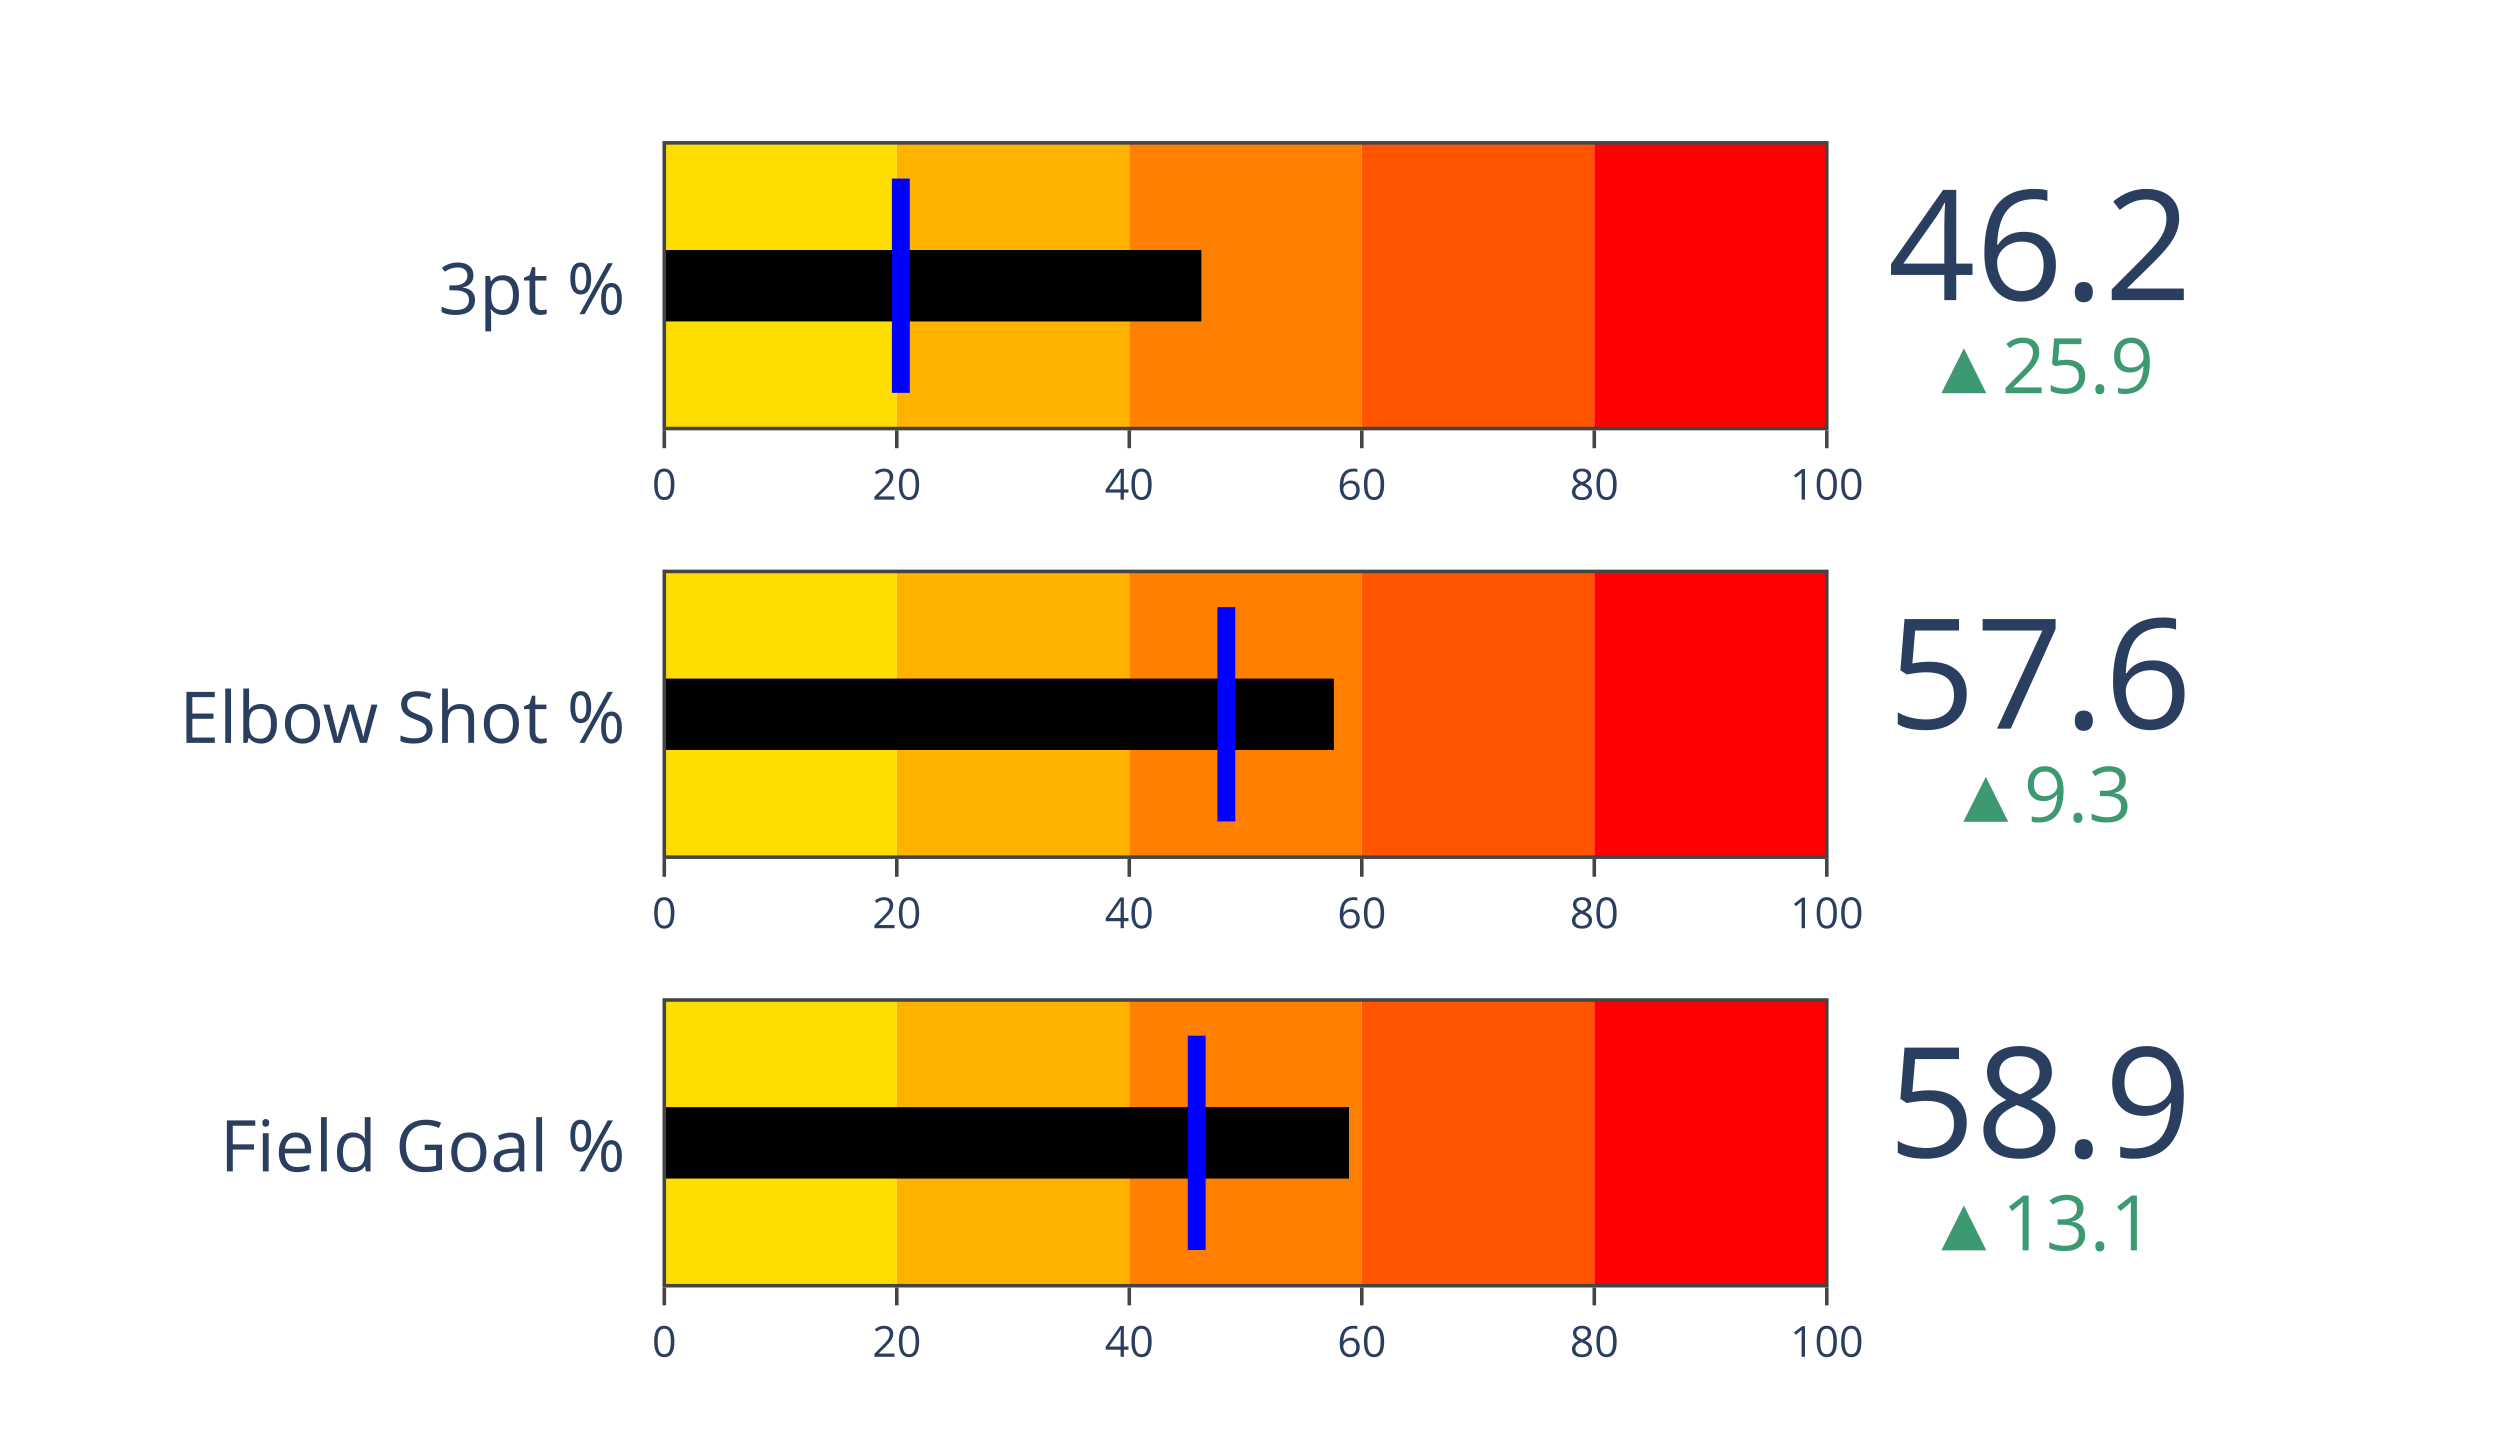
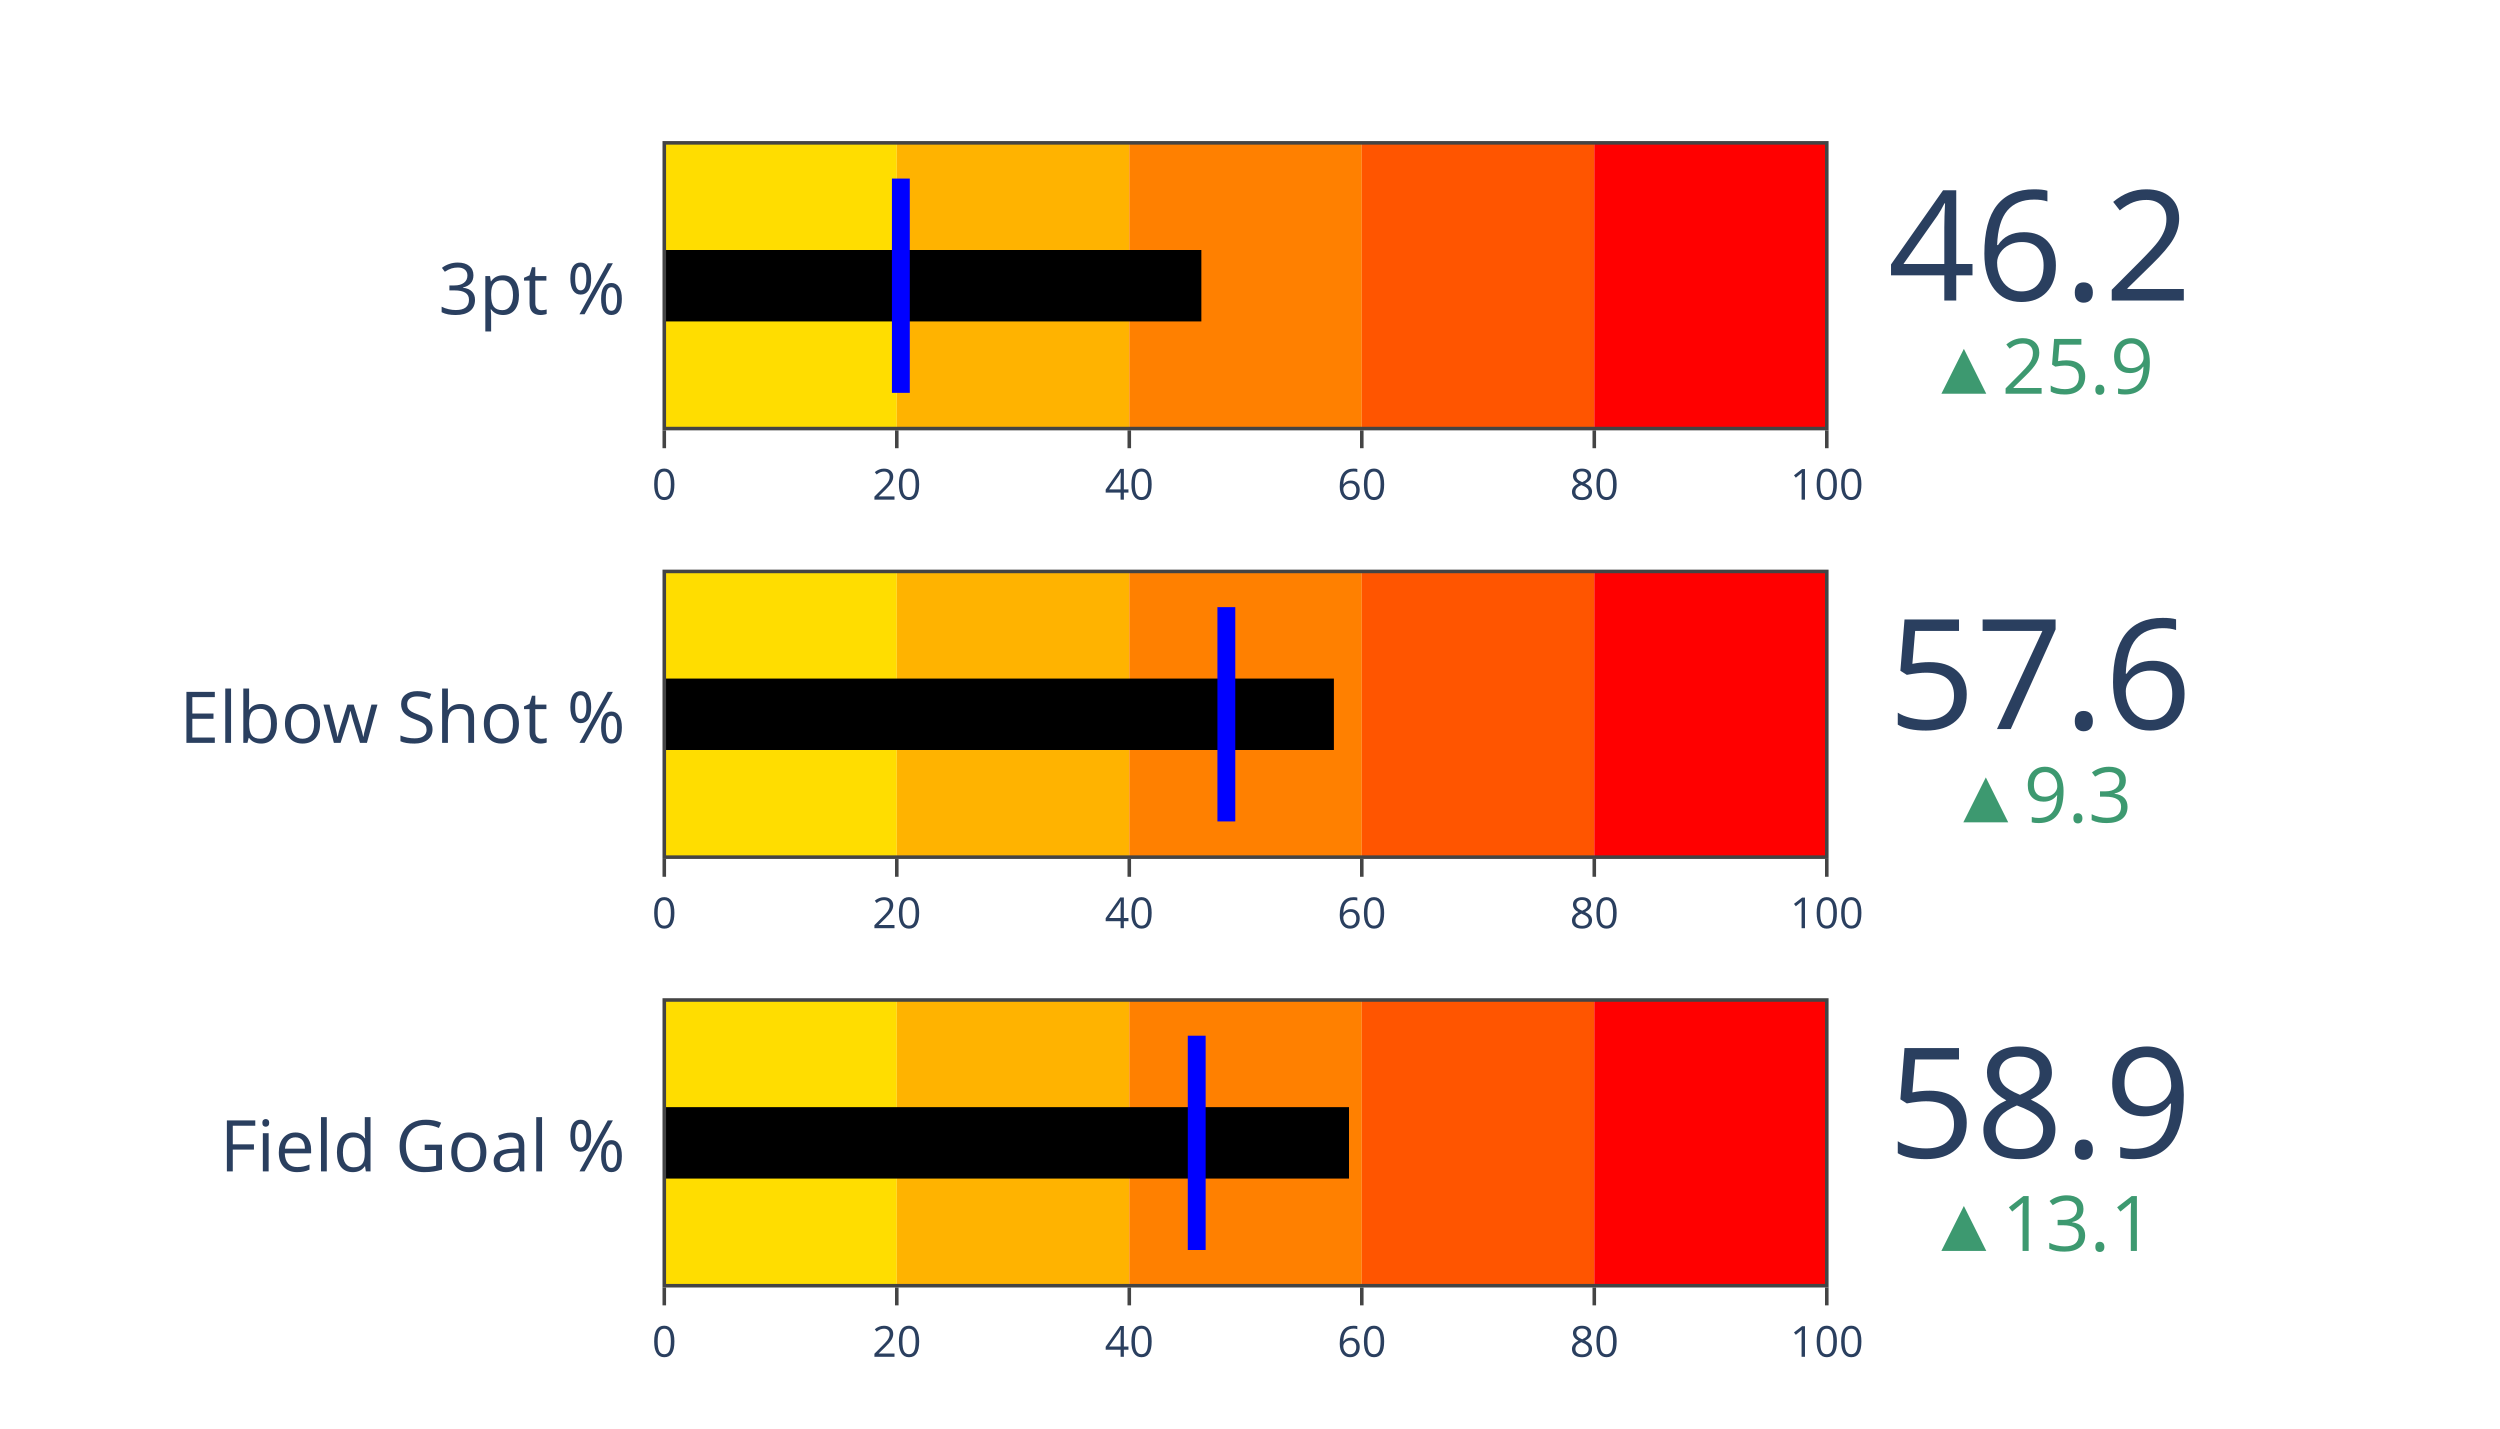
<svg xmlns="http://www.w3.org/2000/svg" class="main-svg" width="700" height="400" style="" viewBox="0 0 700 400">
  <rect x="0" y="0" width="700" height="400" style="fill: rgb(255, 255, 255); fill-opacity: 1;" />
-   <defs id="defs-3eb58e">
+   <defs id="defs-a21b2d">
    <g class="clips" />
    <g class="gradients" />
  </defs>
  <g class="bglayer" />
  <g class="layer-below">
    <g class="imagelayer" />
    <g class="shapelayer" />
  </g>
  <g class="cartesianlayer" />
  <g class="polarlayer" />
  <g class="ternarylayer" />
  <g class="geolayer" />
  <g class="funnelarealayer" />
  <g class="pielayer" />
  <g class="treemaplayer" />
  <g class="sunburstlayer" />
  <g class="glimages" />
-   <defs id="topdefs-3eb58e">
+   <defs id="topdefs-a21b2d">
    <g class="clips" />
  </defs>
  <g class="indicatorlayer">
    <g class="trace">
-       <g class="numbers" transform="translate(571.175,324.031) scale(0.5374613)">
+       <g class="numbers" transform="translate(571.175,324.1443) scale(0.5374613)">
        <text text-anchor="middle" class="number" x="0" y="0" style="font-family: 'Open Sans', verdana, arial, sans-serif; font-size: 80px; fill: rgb(42, 63, 95); fill-opacity: 1; white-space: pre;">58.9</text>
-         <text text-anchor="middle" class="delta" x="0" y="0" style="font-family: 'Open Sans', verdana, arial, sans-serif; font-size: 40px; fill: rgb(61, 153, 112); fill-opacity: 1; white-space: pre;" dy="48.5">▲13.1</text>
+         <text text-anchor="middle" class="delta" x="0" y="0" style="font-family: 'Open Sans', verdana, arial, sans-serif; font-size: 40px; fill: rgb(61, 153, 112); fill-opacity: 1; white-space: pre;" dy="48.578">▲13.1</text>
      </g>
      <g class="bullet" transform="translate(186, 280)">
        <g class="bg-bullet">
          <rect width="325.5" x="0" y="0" height="80" style="stroke: rgb(68, 68, 68); stroke-opacity: 1; fill: rgb(255, 255, 255); fill-opacity: 1; stroke-width: 0;" />
        </g>
        <g class="bg-bullet">
          <rect width="65.1" x="0" y="0" height="80" style="stroke: rgb(68, 68, 68); stroke-opacity: 1; fill: rgb(255, 221, 0); fill-opacity: 1; stroke-width: 0;" />
        </g>
        <g class="bg-bullet">
          <rect width="65.1" x="65.1" y="0" height="80" style="stroke: rgb(68, 68, 68); stroke-opacity: 1; fill: rgb(255, 179, 0); fill-opacity: 1; stroke-width: 0;" />
        </g>
        <g class="bg-bullet">
          <rect width="65.1" x="130.2" y="0" height="80" style="stroke: rgb(68, 68, 68); stroke-opacity: 1; fill: rgb(255, 128, 0); fill-opacity: 1; stroke-width: 0;" />
        </g>
        <g class="bg-bullet">
          <rect width="65.1" x="195.3" y="0" height="80" style="stroke: rgb(68, 68, 68); stroke-opacity: 1; fill: rgb(255, 85, 0); fill-opacity: 1; stroke-width: 0;" />
        </g>
        <g class="bg-bullet">
          <rect width="65.1" x="260.4" y="0" height="80" style="stroke: rgb(68, 68, 68); stroke-opacity: 1; fill: rgb(255, 0, 0); fill-opacity: 1; stroke-width: 0;" />
        </g>
        <g class="value-bullet">
          <rect height="20" y="30" width="191.72" style="stroke: rgb(68, 68, 68); stroke-opacity: 1; fill: rgb(0, 0, 0); fill-opacity: 1; stroke-width: 0;" />
        </g>
        <g class="threshold-bullet">
          <line x1="149.08" x2="149.08" y1="10" y2="70" style="stroke: rgb(0, 0, 255); stroke-opacity: 1; stroke-width: 5;" />
        </g>
        <g class="gauge-outline">
          <rect width="325.5" x="0" y="0" height="80" style="stroke: rgb(68, 68, 68); stroke-opacity: 1; fill: rgb(0, 0, 0); fill-opacity: 0; stroke-width: 1;" />
        </g>
      </g>
      <g class="bulletaxis crisp">
        <path class="xbulletaxistick ticks crisp" d="M0,360.5v5" transform="translate(186,0)" style="stroke: rgb(68, 68, 68); stroke-opacity: 1; stroke-width: 1px;" />
        <path class="xbulletaxistick ticks crisp" d="M0,360.5v5" transform="translate(251.1,0)" style="stroke: rgb(68, 68, 68); stroke-opacity: 1; stroke-width: 1px;" />
        <path class="xbulletaxistick ticks crisp" d="M0,360.5v5" transform="translate(316.2,0)" style="stroke: rgb(68, 68, 68); stroke-opacity: 1; stroke-width: 1px;" />
        <path class="xbulletaxistick ticks crisp" d="M0,360.5v5" transform="translate(381.3,0)" style="stroke: rgb(68, 68, 68); stroke-opacity: 1; stroke-width: 1px;" />
        <path class="xbulletaxistick ticks crisp" d="M0,360.5v5" transform="translate(446.4,0)" style="stroke: rgb(68, 68, 68); stroke-opacity: 1; stroke-width: 1px;" />
        <path class="xbulletaxistick ticks crisp" d="M0,360.5v5" transform="translate(511.5,0)" style="stroke: rgb(68, 68, 68); stroke-opacity: 1; stroke-width: 1px;" />
        <g class="xbulletaxistick">
          <text text-anchor="middle" x="0" y="379.9" transform="translate(186,0)" style="font-family: 'Open Sans', verdana, arial, sans-serif; font-size: 12px; fill: rgb(42, 63, 95); fill-opacity: 1; white-space: pre;">0</text>
        </g>
        <g class="xbulletaxistick">
          <text text-anchor="middle" x="0" y="379.9" transform="translate(251.1,0)" style="font-family: 'Open Sans', verdana, arial, sans-serif; font-size: 12px; fill: rgb(42, 63, 95); fill-opacity: 1; white-space: pre;">20</text>
        </g>
        <g class="xbulletaxistick">
          <text text-anchor="middle" x="0" y="379.9" transform="translate(316.2,0)" style="font-family: 'Open Sans', verdana, arial, sans-serif; font-size: 12px; fill: rgb(42, 63, 95); fill-opacity: 1; white-space: pre;">40</text>
        </g>
        <g class="xbulletaxistick">
          <text text-anchor="middle" x="0" y="379.9" transform="translate(381.3,0)" style="font-family: 'Open Sans', verdana, arial, sans-serif; font-size: 12px; fill: rgb(42, 63, 95); fill-opacity: 1; white-space: pre;">60</text>
        </g>
        <g class="xbulletaxistick">
          <text text-anchor="middle" x="0" y="379.9" transform="translate(446.4,0)" style="font-family: 'Open Sans', verdana, arial, sans-serif; font-size: 12px; fill: rgb(42, 63, 95); fill-opacity: 1; white-space: pre;">80</text>
        </g>
        <g class="xbulletaxistick">
          <text text-anchor="middle" x="0" y="379.9" transform="translate(511.5,0)" style="font-family: 'Open Sans', verdana, arial, sans-serif; font-size: 12px; fill: rgb(42, 63, 95); fill-opacity: 1; white-space: pre;">100</text>
        </g>
      </g>
      <text class="title" text-anchor="end" x="0" y="0" style="font-family: 'Open Sans', verdana, arial, sans-serif; font-size: 20px; fill: rgb(42, 63, 95); fill-opacity: 1; white-space: pre;" transform="translate(175.15,328)">Field Goal %</text>
    </g>
    <g class="trace">
-       <g class="numbers" transform="translate(571.175,204.031) scale(0.5374613)">
+       <g class="numbers" transform="translate(571.175,204.1443) scale(0.5374613)">
        <text text-anchor="middle" class="number" x="0" y="0" style="font-family: 'Open Sans', verdana, arial, sans-serif; font-size: 80px; fill: rgb(42, 63, 95); fill-opacity: 1; white-space: pre;">57.6</text>
-         <text text-anchor="middle" class="delta" x="0" y="0" style="font-family: 'Open Sans', verdana, arial, sans-serif; font-size: 40px; fill: rgb(61, 153, 112); fill-opacity: 1; white-space: pre;" dy="48.5">▲9.3</text>
+         <text text-anchor="middle" class="delta" x="0" y="0" style="font-family: 'Open Sans', verdana, arial, sans-serif; font-size: 40px; fill: rgb(61, 153, 112); fill-opacity: 1; white-space: pre;" dy="48.578">▲9.3</text>
      </g>
      <g class="bullet" transform="translate(186, 160)">
        <g class="bg-bullet">
          <rect width="325.5" x="0" y="0" height="80" style="stroke: rgb(68, 68, 68); stroke-opacity: 1; fill: rgb(255, 255, 255); fill-opacity: 1; stroke-width: 0;" />
        </g>
        <g class="bg-bullet">
          <rect width="65.1" x="0" y="0" height="80" style="stroke: rgb(68, 68, 68); stroke-opacity: 1; fill: rgb(255, 221, 0); fill-opacity: 1; stroke-width: 0;" />
        </g>
        <g class="bg-bullet">
          <rect width="65.1" x="65.1" y="0" height="80" style="stroke: rgb(68, 68, 68); stroke-opacity: 1; fill: rgb(255, 179, 0); fill-opacity: 1; stroke-width: 0;" />
        </g>
        <g class="bg-bullet">
          <rect width="65.1" x="130.2" y="0" height="80" style="stroke: rgb(68, 68, 68); stroke-opacity: 1; fill: rgb(255, 128, 0); fill-opacity: 1; stroke-width: 0;" />
        </g>
        <g class="bg-bullet">
          <rect width="65.1" x="195.3" y="0" height="80" style="stroke: rgb(68, 68, 68); stroke-opacity: 1; fill: rgb(255, 85, 0); fill-opacity: 1; stroke-width: 0;" />
        </g>
        <g class="bg-bullet">
          <rect width="65.1" x="260.4" y="0" height="80" style="stroke: rgb(68, 68, 68); stroke-opacity: 1; fill: rgb(255, 0, 0); fill-opacity: 1; stroke-width: 0;" />
        </g>
        <g class="value-bullet">
          <rect height="20" y="30" width="187.49" style="stroke: rgb(68, 68, 68); stroke-opacity: 1; fill: rgb(0, 0, 0); fill-opacity: 1; stroke-width: 0;" />
        </g>
        <g class="threshold-bullet">
          <line x1="157.38" x2="157.38" y1="10" y2="70" style="stroke: rgb(0, 0, 255); stroke-opacity: 1; stroke-width: 5;" />
        </g>
        <g class="gauge-outline">
          <rect width="325.5" x="0" y="0" height="80" style="stroke: rgb(68, 68, 68); stroke-opacity: 1; fill: rgb(0, 0, 0); fill-opacity: 0; stroke-width: 1;" />
        </g>
      </g>
      <g class="bulletaxis crisp">
        <path class="xbulletaxistick ticks crisp" d="M0,240.5v5" transform="translate(186,0)" style="stroke: rgb(68, 68, 68); stroke-opacity: 1; stroke-width: 1px;" />
        <path class="xbulletaxistick ticks crisp" d="M0,240.5v5" transform="translate(251.1,0)" style="stroke: rgb(68, 68, 68); stroke-opacity: 1; stroke-width: 1px;" />
        <path class="xbulletaxistick ticks crisp" d="M0,240.5v5" transform="translate(316.2,0)" style="stroke: rgb(68, 68, 68); stroke-opacity: 1; stroke-width: 1px;" />
        <path class="xbulletaxistick ticks crisp" d="M0,240.5v5" transform="translate(381.3,0)" style="stroke: rgb(68, 68, 68); stroke-opacity: 1; stroke-width: 1px;" />
        <path class="xbulletaxistick ticks crisp" d="M0,240.5v5" transform="translate(446.4,0)" style="stroke: rgb(68, 68, 68); stroke-opacity: 1; stroke-width: 1px;" />
        <path class="xbulletaxistick ticks crisp" d="M0,240.5v5" transform="translate(511.5,0)" style="stroke: rgb(68, 68, 68); stroke-opacity: 1; stroke-width: 1px;" />
        <g class="xbulletaxistick">
          <text text-anchor="middle" x="0" y="259.9" transform="translate(186,0)" style="font-family: 'Open Sans', verdana, arial, sans-serif; font-size: 12px; fill: rgb(42, 63, 95); fill-opacity: 1; white-space: pre;">0</text>
        </g>
        <g class="xbulletaxistick">
          <text text-anchor="middle" x="0" y="259.9" transform="translate(251.1,0)" style="font-family: 'Open Sans', verdana, arial, sans-serif; font-size: 12px; fill: rgb(42, 63, 95); fill-opacity: 1; white-space: pre;">20</text>
        </g>
        <g class="xbulletaxistick">
          <text text-anchor="middle" x="0" y="259.9" transform="translate(316.2,0)" style="font-family: 'Open Sans', verdana, arial, sans-serif; font-size: 12px; fill: rgb(42, 63, 95); fill-opacity: 1; white-space: pre;">40</text>
        </g>
        <g class="xbulletaxistick">
          <text text-anchor="middle" x="0" y="259.9" transform="translate(381.3,0)" style="font-family: 'Open Sans', verdana, arial, sans-serif; font-size: 12px; fill: rgb(42, 63, 95); fill-opacity: 1; white-space: pre;">60</text>
        </g>
        <g class="xbulletaxistick">
          <text text-anchor="middle" x="0" y="259.9" transform="translate(446.4,0)" style="font-family: 'Open Sans', verdana, arial, sans-serif; font-size: 12px; fill: rgb(42, 63, 95); fill-opacity: 1; white-space: pre;">80</text>
        </g>
        <g class="xbulletaxistick">
          <text text-anchor="middle" x="0" y="259.9" transform="translate(511.5,0)" style="font-family: 'Open Sans', verdana, arial, sans-serif; font-size: 12px; fill: rgb(42, 63, 95); fill-opacity: 1; white-space: pre;">100</text>
        </g>
      </g>
      <text class="title" text-anchor="end" x="0" y="0" style="font-family: 'Open Sans', verdana, arial, sans-serif; font-size: 20px; fill: rgb(42, 63, 95); fill-opacity: 1; white-space: pre;" transform="translate(175.15,208)">Elbow Shot %</text>
    </g>
    <g class="trace">
-       <g class="numbers" transform="translate(571.175,84.03096) scale(0.5374613)">
+       <g class="numbers" transform="translate(571.175,84.14433) scale(0.5374613)">
        <text text-anchor="middle" class="number" x="0" y="0" style="font-family: 'Open Sans', verdana, arial, sans-serif; font-size: 80px; fill: rgb(42, 63, 95); fill-opacity: 1; white-space: pre;">46.2</text>
-         <text text-anchor="middle" class="delta" x="0" y="0" style="font-family: 'Open Sans', verdana, arial, sans-serif; font-size: 40px; fill: rgb(61, 153, 112); fill-opacity: 1; white-space: pre;" dy="48.5">▲25.9</text>
+         <text text-anchor="middle" class="delta" x="0" y="0" style="font-family: 'Open Sans', verdana, arial, sans-serif; font-size: 40px; fill: rgb(61, 153, 112); fill-opacity: 1; white-space: pre;" dy="48.578">▲25.9</text>
      </g>
      <g class="bullet" transform="translate(186, 40)">
        <g class="bg-bullet">
          <rect width="325.5" x="0" y="0" height="80" style="stroke: rgb(68, 68, 68); stroke-opacity: 1; fill: rgb(255, 255, 255); fill-opacity: 1; stroke-width: 0;" />
        </g>
        <g class="bg-bullet">
          <rect width="65.1" x="0" y="0" height="80" style="stroke: rgb(68, 68, 68); stroke-opacity: 1; fill: rgb(255, 221, 0); fill-opacity: 1; stroke-width: 0;" />
        </g>
        <g class="bg-bullet">
          <rect width="65.1" x="65.1" y="0" height="80" style="stroke: rgb(68, 68, 68); stroke-opacity: 1; fill: rgb(255, 179, 0); fill-opacity: 1; stroke-width: 0;" />
        </g>
        <g class="bg-bullet">
          <rect width="65.1" x="130.2" y="0" height="80" style="stroke: rgb(68, 68, 68); stroke-opacity: 1; fill: rgb(255, 128, 0); fill-opacity: 1; stroke-width: 0;" />
        </g>
        <g class="bg-bullet">
          <rect width="65.1" x="195.3" y="0" height="80" style="stroke: rgb(68, 68, 68); stroke-opacity: 1; fill: rgb(255, 85, 0); fill-opacity: 1; stroke-width: 0;" />
        </g>
        <g class="bg-bullet">
          <rect width="65.1" x="260.4" y="0" height="80" style="stroke: rgb(68, 68, 68); stroke-opacity: 1; fill: rgb(255, 0, 0); fill-opacity: 1; stroke-width: 0;" />
        </g>
        <g class="value-bullet">
          <rect height="20" y="30" width="150.38" style="stroke: rgb(68, 68, 68); stroke-opacity: 1; fill: rgb(0, 0, 0); fill-opacity: 1; stroke-width: 0;" />
        </g>
        <g class="threshold-bullet">
          <line x1="66.24" x2="66.24" y1="10" y2="70" style="stroke: rgb(0, 0, 255); stroke-opacity: 1; stroke-width: 5;" />
        </g>
        <g class="gauge-outline">
          <rect width="325.5" x="0" y="0" height="80" style="stroke: rgb(68, 68, 68); stroke-opacity: 1; fill: rgb(0, 0, 0); fill-opacity: 0; stroke-width: 1;" />
        </g>
      </g>
      <g class="bulletaxis crisp">
        <path class="xbulletaxistick ticks crisp" d="M0,120.5v5" transform="translate(186,0)" style="stroke: rgb(68, 68, 68); stroke-opacity: 1; stroke-width: 1px;" />
        <path class="xbulletaxistick ticks crisp" d="M0,120.5v5" transform="translate(251.1,0)" style="stroke: rgb(68, 68, 68); stroke-opacity: 1; stroke-width: 1px;" />
        <path class="xbulletaxistick ticks crisp" d="M0,120.5v5" transform="translate(316.2,0)" style="stroke: rgb(68, 68, 68); stroke-opacity: 1; stroke-width: 1px;" />
        <path class="xbulletaxistick ticks crisp" d="M0,120.5v5" transform="translate(381.3,0)" style="stroke: rgb(68, 68, 68); stroke-opacity: 1; stroke-width: 1px;" />
        <path class="xbulletaxistick ticks crisp" d="M0,120.5v5" transform="translate(446.4,0)" style="stroke: rgb(68, 68, 68); stroke-opacity: 1; stroke-width: 1px;" />
        <path class="xbulletaxistick ticks crisp" d="M0,120.5v5" transform="translate(511.5,0)" style="stroke: rgb(68, 68, 68); stroke-opacity: 1; stroke-width: 1px;" />
        <g class="xbulletaxistick">
          <text text-anchor="middle" x="0" y="139.9" transform="translate(186,0)" style="font-family: 'Open Sans', verdana, arial, sans-serif; font-size: 12px; fill: rgb(42, 63, 95); fill-opacity: 1; white-space: pre;">0</text>
        </g>
        <g class="xbulletaxistick">
          <text text-anchor="middle" x="0" y="139.9" transform="translate(251.1,0)" style="font-family: 'Open Sans', verdana, arial, sans-serif; font-size: 12px; fill: rgb(42, 63, 95); fill-opacity: 1; white-space: pre;">20</text>
        </g>
        <g class="xbulletaxistick">
          <text text-anchor="middle" x="0" y="139.9" transform="translate(316.2,0)" style="font-family: 'Open Sans', verdana, arial, sans-serif; font-size: 12px; fill: rgb(42, 63, 95); fill-opacity: 1; white-space: pre;">40</text>
        </g>
        <g class="xbulletaxistick">
          <text text-anchor="middle" x="0" y="139.9" transform="translate(381.3,0)" style="font-family: 'Open Sans', verdana, arial, sans-serif; font-size: 12px; fill: rgb(42, 63, 95); fill-opacity: 1; white-space: pre;">60</text>
        </g>
        <g class="xbulletaxistick">
          <text text-anchor="middle" x="0" y="139.9" transform="translate(446.4,0)" style="font-family: 'Open Sans', verdana, arial, sans-serif; font-size: 12px; fill: rgb(42, 63, 95); fill-opacity: 1; white-space: pre;">80</text>
        </g>
        <g class="xbulletaxistick">
          <text text-anchor="middle" x="0" y="139.9" transform="translate(511.5,0)" style="font-family: 'Open Sans', verdana, arial, sans-serif; font-size: 12px; fill: rgb(42, 63, 95); fill-opacity: 1; white-space: pre;">100</text>
        </g>
      </g>
-       <text class="title" text-anchor="end" x="0" y="0" style="font-family: 'Open Sans', verdana, arial, sans-serif; font-size: 20px; fill: rgb(42, 63, 95); fill-opacity: 1; white-space: pre;" transform="translate(175.15,87.98438)">3pt %</text>
+       <text class="title" text-anchor="end" x="0" y="0" style="font-family: 'Open Sans', verdana, arial, sans-serif; font-size: 20px; fill: rgb(42, 63, 95); fill-opacity: 1; white-space: pre;" transform="translate(175.15,88)">3pt %</text>
    </g>
  </g>
  <g class="layer-above">
    <g class="imagelayer" />
    <g class="shapelayer" />
  </g>
  <g class="infolayer">
    <g class="g-gtitle" />
  </g>
</svg>
